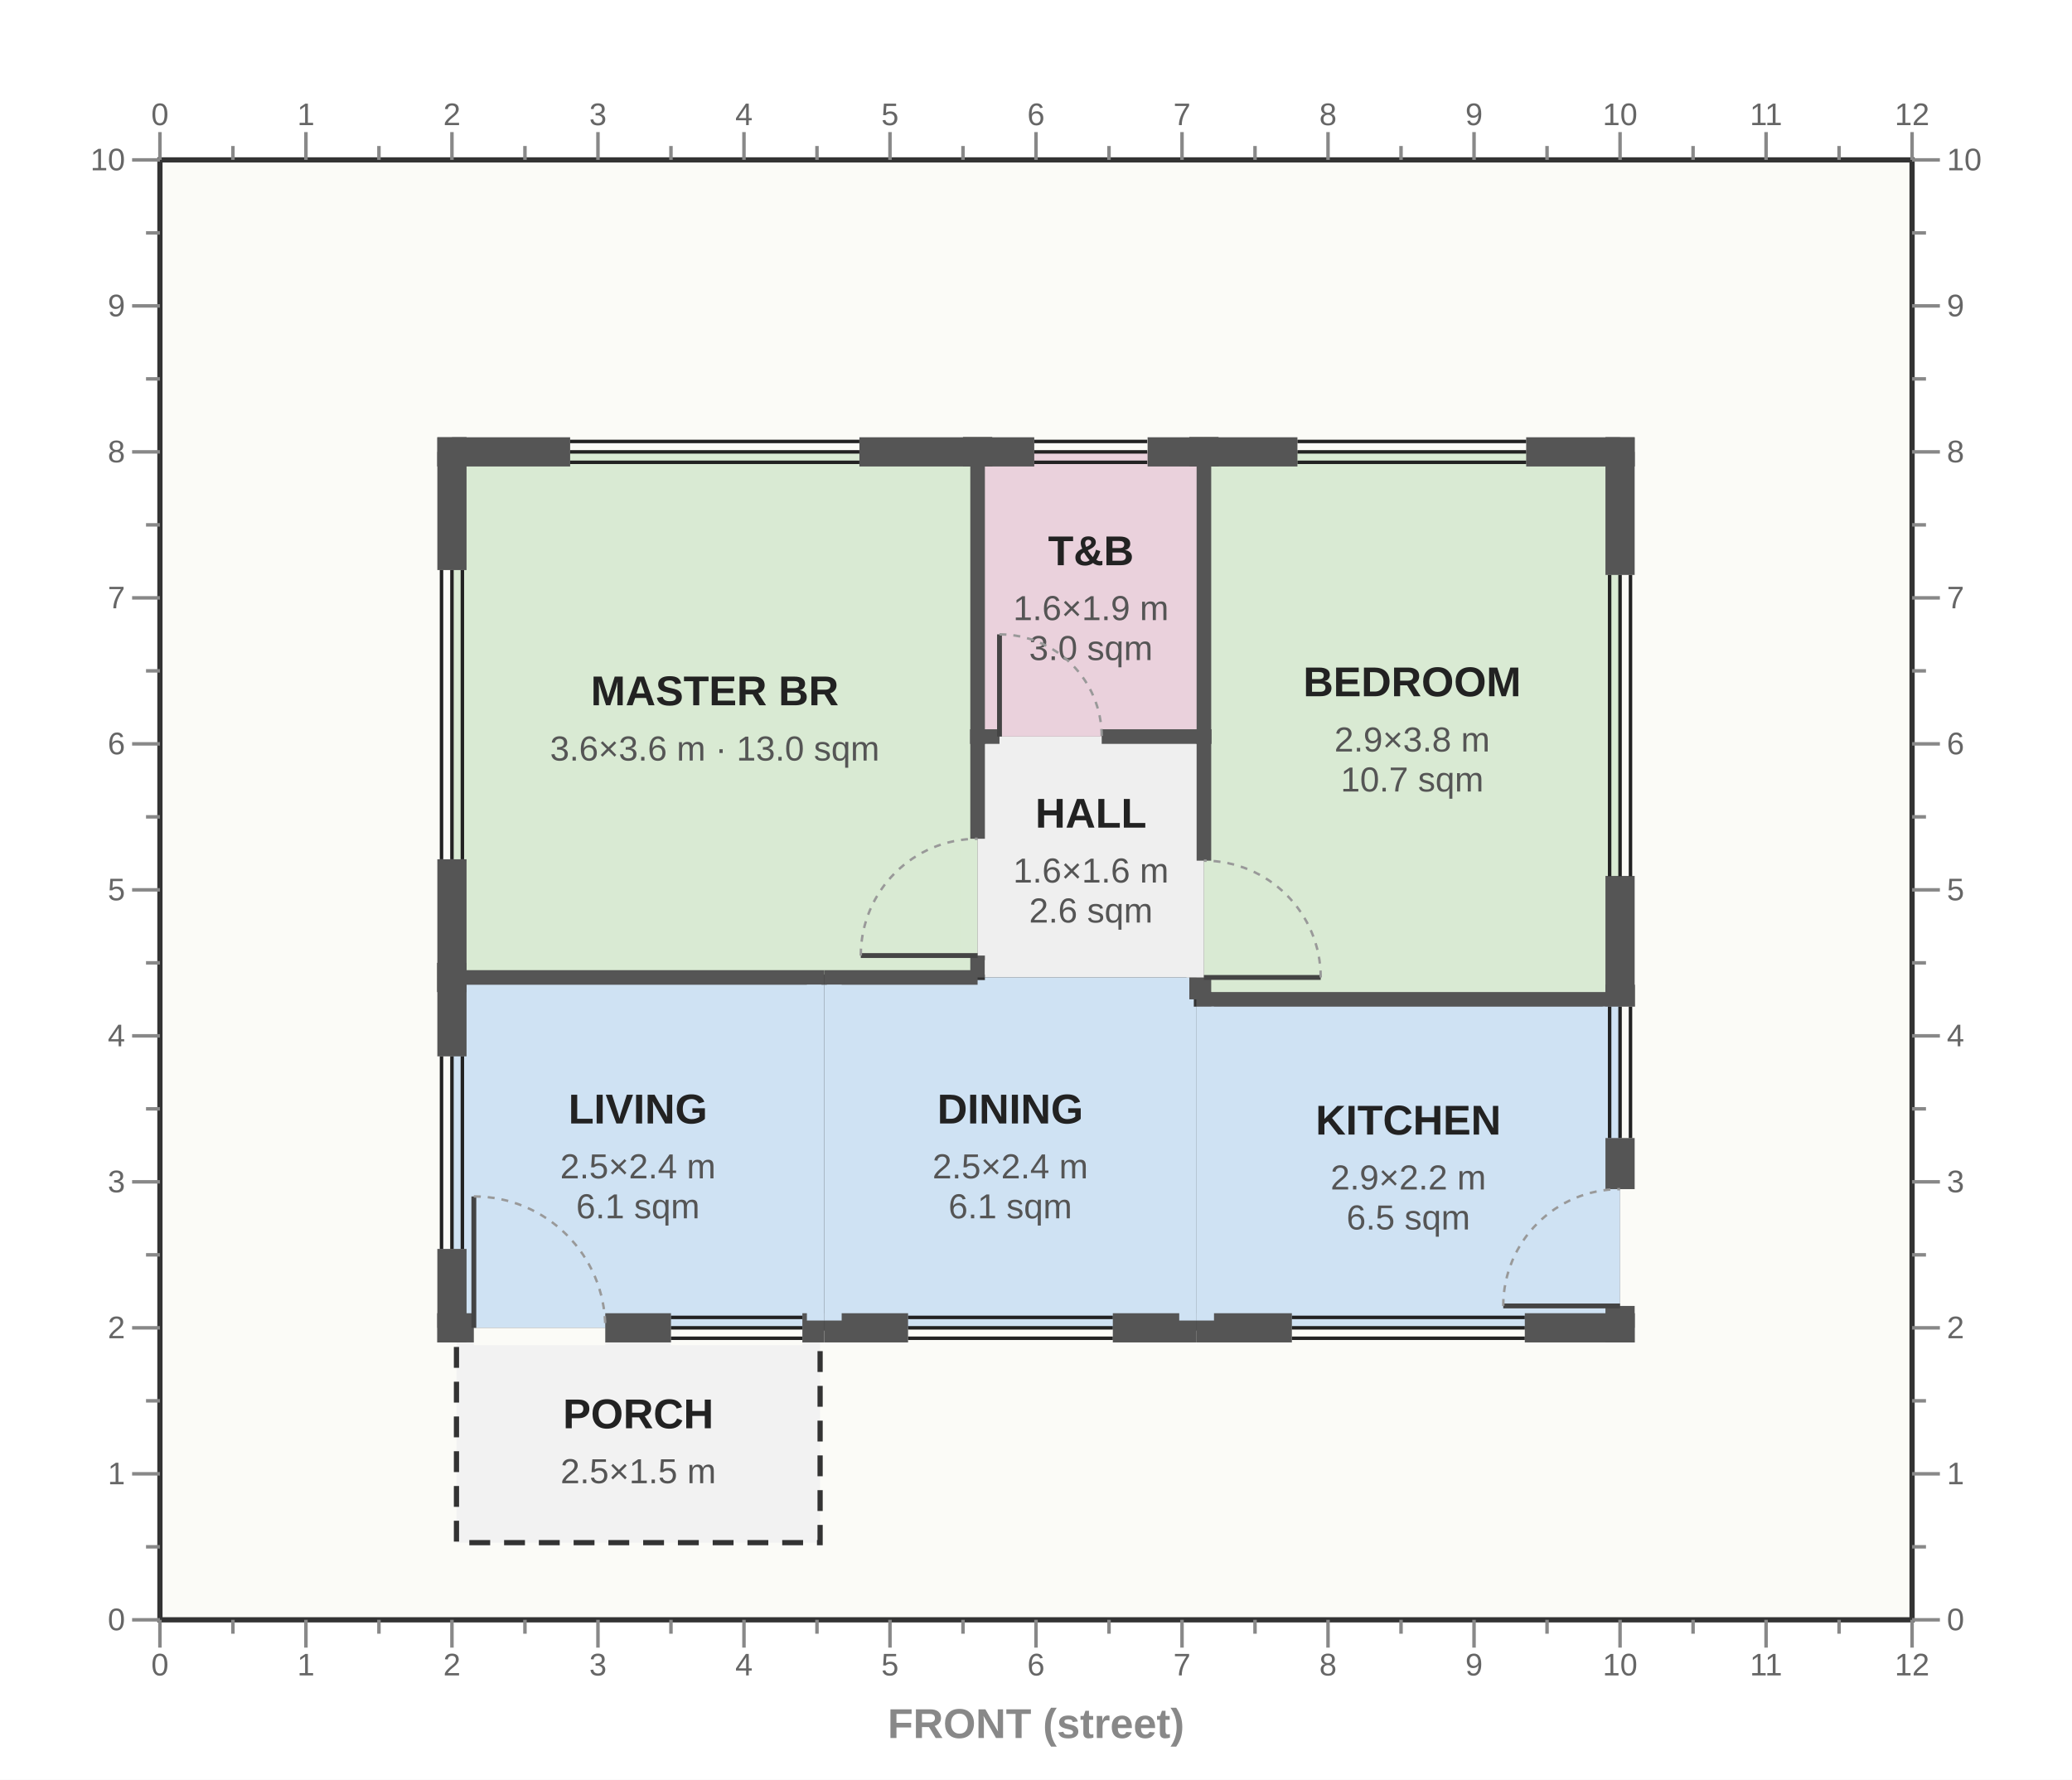
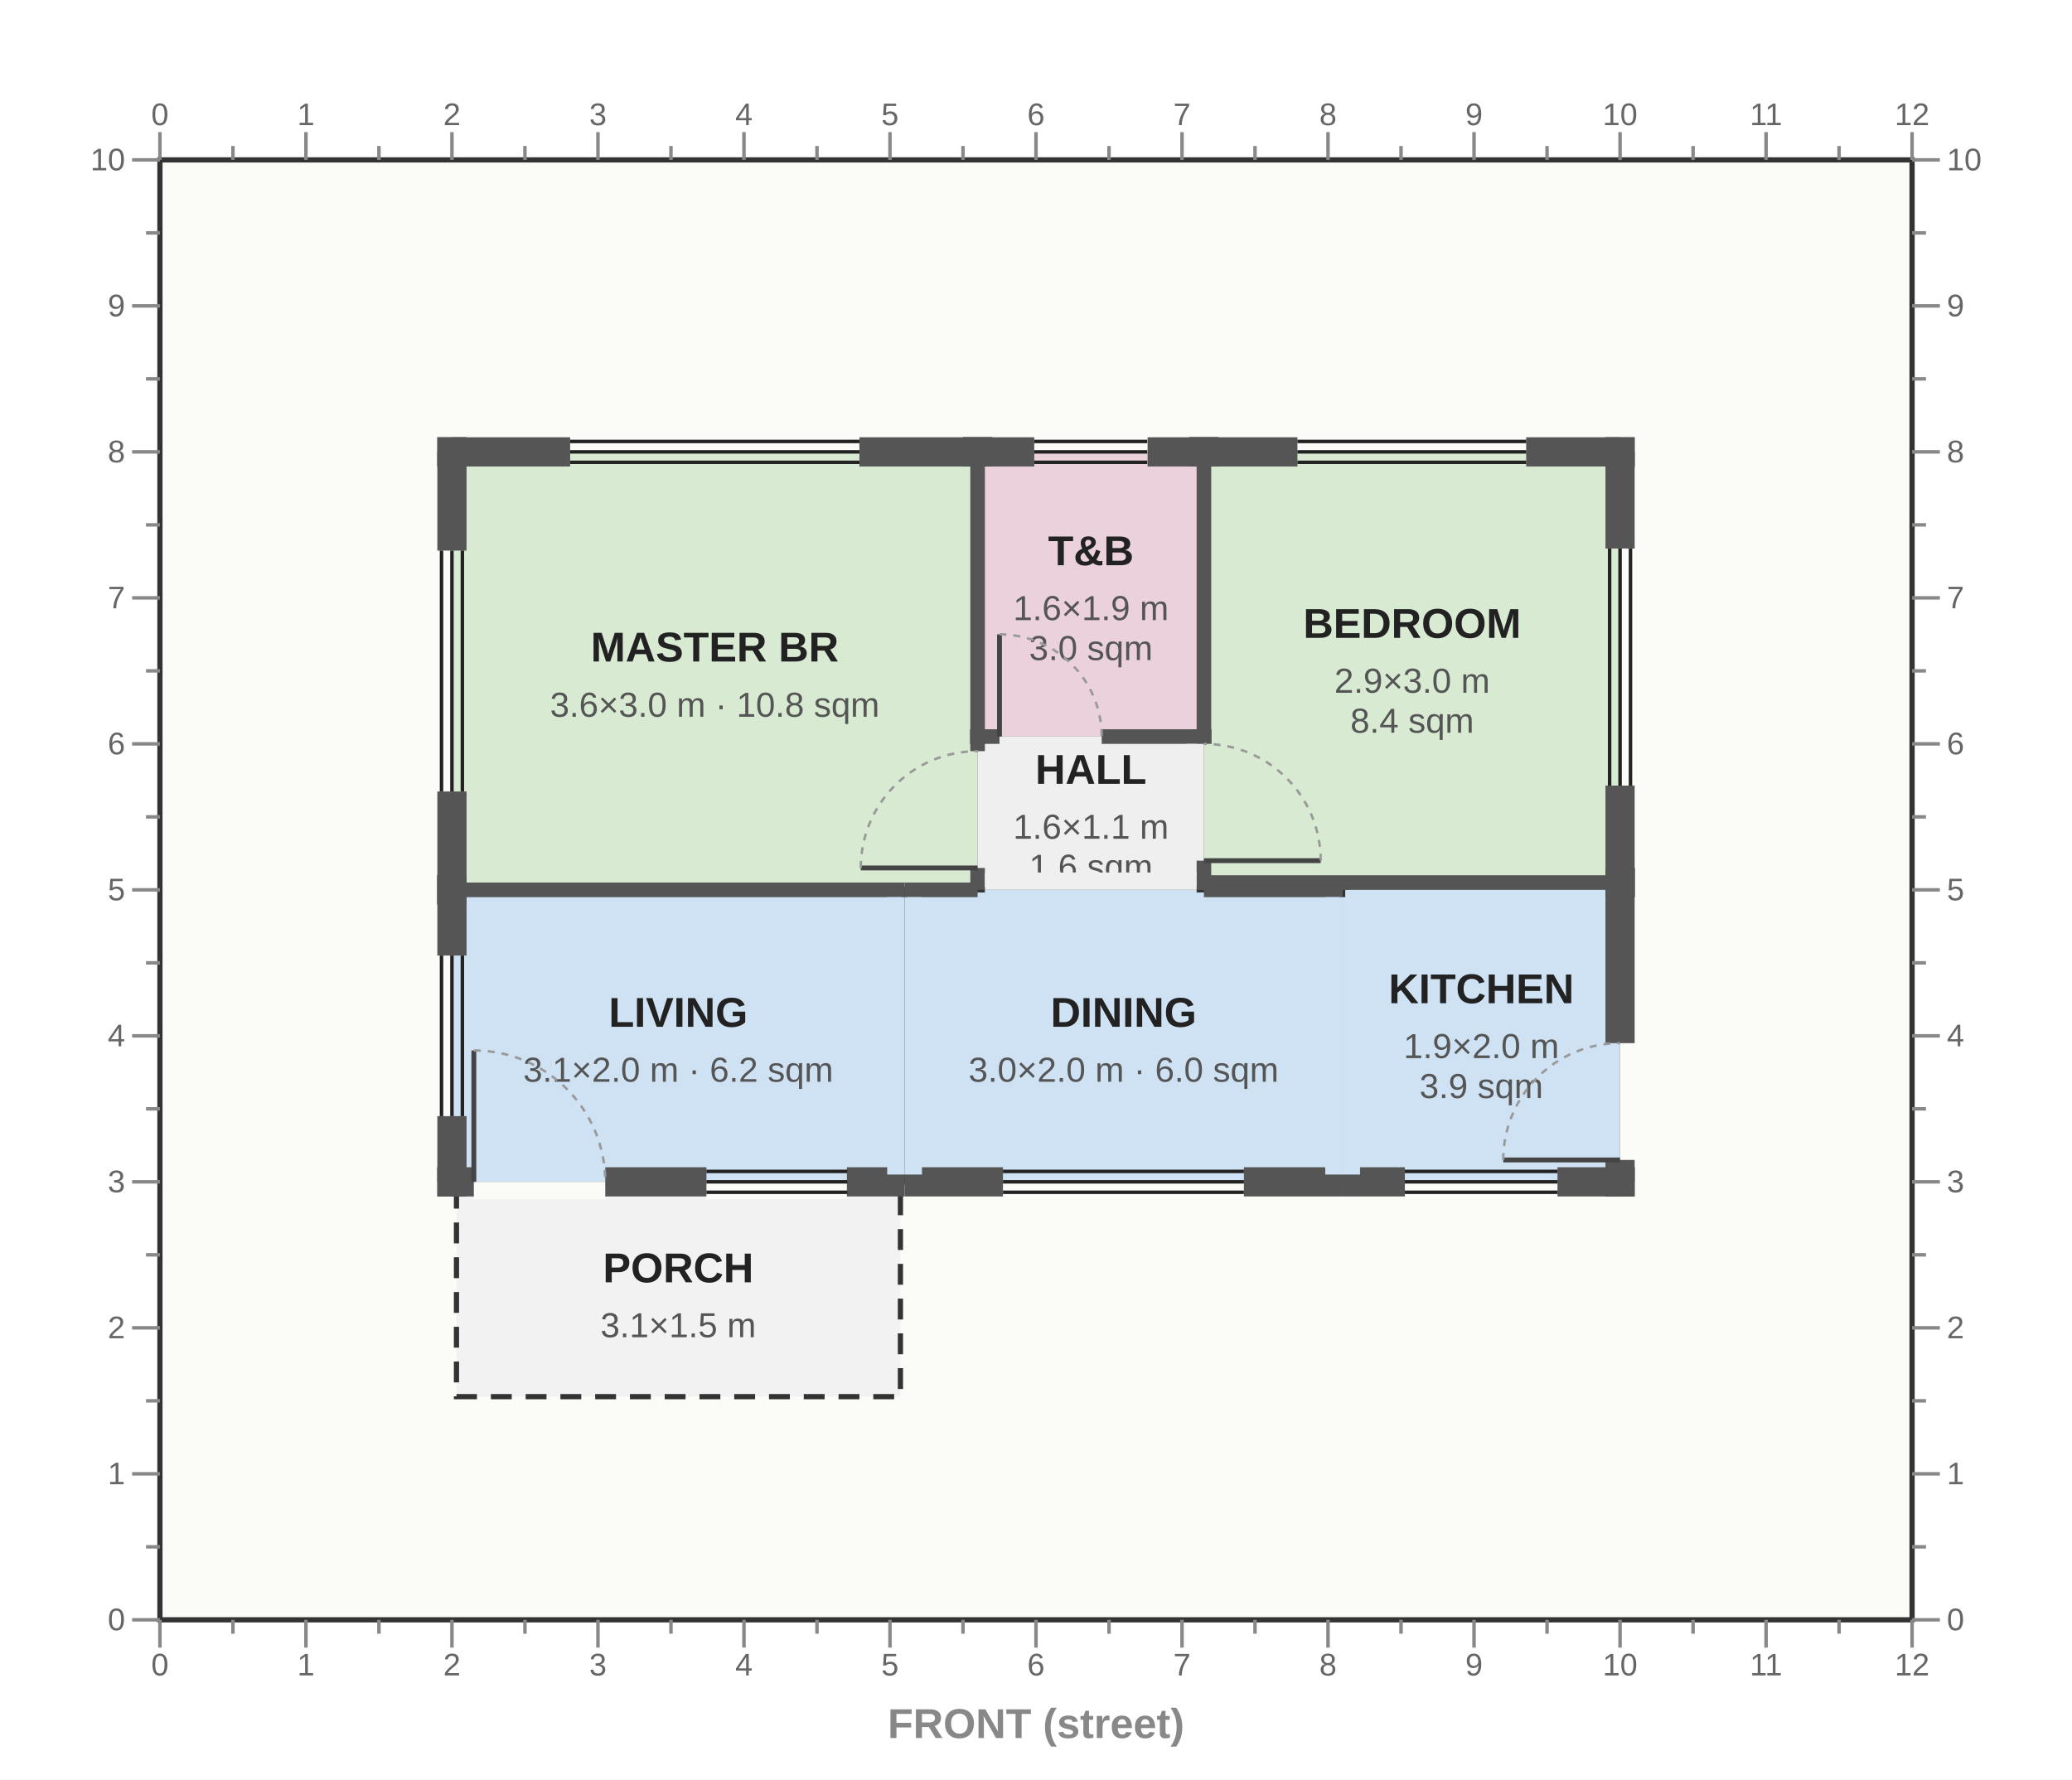
<svg xmlns="http://www.w3.org/2000/svg" width="596" height="512" viewBox="0 0 596 512">
  <rect x="0" y="0" width="596" height="512" fill="white" />
  <rect x="46.0" y="46.0" width="504.0" height="420.0" fill="#fbfbf7" stroke="#333" stroke-width="1.5" />
  <line x1="46.0" y1="46.0" x2="46.0" y2="38.0" stroke="#888" stroke-width="1" />
  <line x1="46.0" y1="466.0" x2="46.0" y2="474.0" stroke="#888" stroke-width="1" />
  <text x="46.0" y="36.0" text-anchor="middle" font-family="Arial" font-size="9" fill="#666">0</text>
  <text x="46.0" y="482.0" text-anchor="middle" font-family="Arial" font-size="9" fill="#666">0</text>
  <line x1="67.0" y1="46.0" x2="67.0" y2="42.0" stroke="#888" stroke-width="1" />
  <line x1="67.0" y1="466.0" x2="67.0" y2="470.0" stroke="#888" stroke-width="1" />
  <line x1="88.0" y1="46.0" x2="88.0" y2="38.0" stroke="#888" stroke-width="1" />
  <line x1="88.0" y1="466.0" x2="88.0" y2="474.0" stroke="#888" stroke-width="1" />
  <text x="88.0" y="36.0" text-anchor="middle" font-family="Arial" font-size="9" fill="#666">1</text>
  <text x="88.0" y="482.0" text-anchor="middle" font-family="Arial" font-size="9" fill="#666">1</text>
  <line x1="109.0" y1="46.0" x2="109.0" y2="42.0" stroke="#888" stroke-width="1" />
  <line x1="109.0" y1="466.0" x2="109.0" y2="470.0" stroke="#888" stroke-width="1" />
  <line x1="130.0" y1="46.0" x2="130.0" y2="38.0" stroke="#888" stroke-width="1" />
  <line x1="130.0" y1="466.0" x2="130.0" y2="474.0" stroke="#888" stroke-width="1" />
  <text x="130.0" y="36.0" text-anchor="middle" font-family="Arial" font-size="9" fill="#666">2</text>
  <text x="130.0" y="482.0" text-anchor="middle" font-family="Arial" font-size="9" fill="#666">2</text>
  <line x1="151.0" y1="46.0" x2="151.0" y2="42.0" stroke="#888" stroke-width="1" />
  <line x1="151.0" y1="466.0" x2="151.0" y2="470.0" stroke="#888" stroke-width="1" />
  <line x1="172.0" y1="46.0" x2="172.0" y2="38.0" stroke="#888" stroke-width="1" />
  <line x1="172.0" y1="466.0" x2="172.0" y2="474.0" stroke="#888" stroke-width="1" />
  <text x="172.0" y="36.0" text-anchor="middle" font-family="Arial" font-size="9" fill="#666">3</text>
  <text x="172.0" y="482.0" text-anchor="middle" font-family="Arial" font-size="9" fill="#666">3</text>
  <line x1="193.0" y1="46.0" x2="193.0" y2="42.0" stroke="#888" stroke-width="1" />
  <line x1="193.0" y1="466.0" x2="193.0" y2="470.0" stroke="#888" stroke-width="1" />
  <line x1="214.0" y1="46.0" x2="214.0" y2="38.0" stroke="#888" stroke-width="1" />
  <line x1="214.0" y1="466.0" x2="214.0" y2="474.0" stroke="#888" stroke-width="1" />
  <text x="214.0" y="36.0" text-anchor="middle" font-family="Arial" font-size="9" fill="#666">4</text>
  <text x="214.0" y="482.0" text-anchor="middle" font-family="Arial" font-size="9" fill="#666">4</text>
  <line x1="235.0" y1="46.0" x2="235.0" y2="42.0" stroke="#888" stroke-width="1" />
  <line x1="235.0" y1="466.0" x2="235.0" y2="470.0" stroke="#888" stroke-width="1" />
  <line x1="256.0" y1="46.0" x2="256.0" y2="38.0" stroke="#888" stroke-width="1" />
  <line x1="256.0" y1="466.0" x2="256.0" y2="474.0" stroke="#888" stroke-width="1" />
  <text x="256.0" y="36.0" text-anchor="middle" font-family="Arial" font-size="9" fill="#666">5</text>
  <text x="256.0" y="482.0" text-anchor="middle" font-family="Arial" font-size="9" fill="#666">5</text>
  <line x1="277.0" y1="46.0" x2="277.0" y2="42.0" stroke="#888" stroke-width="1" />
  <line x1="277.0" y1="466.0" x2="277.0" y2="470.0" stroke="#888" stroke-width="1" />
  <line x1="298.0" y1="46.0" x2="298.0" y2="38.0" stroke="#888" stroke-width="1" />
  <line x1="298.0" y1="466.0" x2="298.0" y2="474.0" stroke="#888" stroke-width="1" />
  <text x="298.0" y="36.0" text-anchor="middle" font-family="Arial" font-size="9" fill="#666">6</text>
  <text x="298.0" y="482.0" text-anchor="middle" font-family="Arial" font-size="9" fill="#666">6</text>
  <line x1="319.0" y1="46.0" x2="319.0" y2="42.0" stroke="#888" stroke-width="1" />
  <line x1="319.0" y1="466.0" x2="319.0" y2="470.0" stroke="#888" stroke-width="1" />
  <line x1="340.0" y1="46.0" x2="340.0" y2="38.0" stroke="#888" stroke-width="1" />
  <line x1="340.0" y1="466.0" x2="340.0" y2="474.0" stroke="#888" stroke-width="1" />
  <text x="340.0" y="36.0" text-anchor="middle" font-family="Arial" font-size="9" fill="#666">7</text>
  <text x="340.0" y="482.0" text-anchor="middle" font-family="Arial" font-size="9" fill="#666">7</text>
  <line x1="361.0" y1="46.0" x2="361.0" y2="42.0" stroke="#888" stroke-width="1" />
  <line x1="361.0" y1="466.0" x2="361.0" y2="470.0" stroke="#888" stroke-width="1" />
  <line x1="382.0" y1="46.0" x2="382.0" y2="38.0" stroke="#888" stroke-width="1" />
  <line x1="382.0" y1="466.0" x2="382.0" y2="474.0" stroke="#888" stroke-width="1" />
  <text x="382.0" y="36.0" text-anchor="middle" font-family="Arial" font-size="9" fill="#666">8</text>
  <text x="382.0" y="482.0" text-anchor="middle" font-family="Arial" font-size="9" fill="#666">8</text>
  <line x1="403.0" y1="46.0" x2="403.0" y2="42.0" stroke="#888" stroke-width="1" />
  <line x1="403.0" y1="466.0" x2="403.0" y2="470.0" stroke="#888" stroke-width="1" />
  <line x1="424.0" y1="46.0" x2="424.0" y2="38.0" stroke="#888" stroke-width="1" />
  <line x1="424.0" y1="466.0" x2="424.0" y2="474.0" stroke="#888" stroke-width="1" />
  <text x="424.0" y="36.0" text-anchor="middle" font-family="Arial" font-size="9" fill="#666">9</text>
  <text x="424.0" y="482.0" text-anchor="middle" font-family="Arial" font-size="9" fill="#666">9</text>
  <line x1="445.0" y1="46.0" x2="445.0" y2="42.0" stroke="#888" stroke-width="1" />
  <line x1="445.0" y1="466.0" x2="445.0" y2="470.0" stroke="#888" stroke-width="1" />
  <line x1="466.0" y1="46.0" x2="466.0" y2="38.0" stroke="#888" stroke-width="1" />
  <line x1="466.0" y1="466.0" x2="466.0" y2="474.0" stroke="#888" stroke-width="1" />
  <text x="466.0" y="36.0" text-anchor="middle" font-family="Arial" font-size="9" fill="#666">10</text>
  <text x="466.0" y="482.0" text-anchor="middle" font-family="Arial" font-size="9" fill="#666">10</text>
  <line x1="487.0" y1="46.0" x2="487.0" y2="42.0" stroke="#888" stroke-width="1" />
  <line x1="487.0" y1="466.0" x2="487.0" y2="470.0" stroke="#888" stroke-width="1" />
  <line x1="508.0" y1="46.0" x2="508.0" y2="38.0" stroke="#888" stroke-width="1" />
  <line x1="508.0" y1="466.0" x2="508.0" y2="474.0" stroke="#888" stroke-width="1" />
  <text x="508.0" y="36.0" text-anchor="middle" font-family="Arial" font-size="9" fill="#666">11</text>
  <text x="508.0" y="482.0" text-anchor="middle" font-family="Arial" font-size="9" fill="#666">11</text>
  <line x1="529.0" y1="46.0" x2="529.0" y2="42.0" stroke="#888" stroke-width="1" />
  <line x1="529.0" y1="466.0" x2="529.0" y2="470.0" stroke="#888" stroke-width="1" />
  <line x1="550.0" y1="46.0" x2="550.0" y2="38.0" stroke="#888" stroke-width="1" />
  <line x1="550.0" y1="466.0" x2="550.0" y2="474.0" stroke="#888" stroke-width="1" />
  <text x="550.0" y="36.0" text-anchor="middle" font-family="Arial" font-size="9" fill="#666">12</text>
  <text x="550.0" y="482.0" text-anchor="middle" font-family="Arial" font-size="9" fill="#666">12</text>
  <line x1="46.0" y1="466.0" x2="38.0" y2="466.0" stroke="#888" stroke-width="1" />
  <line x1="550.0" y1="466.0" x2="558.0" y2="466.0" stroke="#888" stroke-width="1" />
  <text x="36.0" y="469.0" text-anchor="end" font-family="Arial" font-size="9" fill="#666">0</text>
  <text x="560.0" y="469.0" text-anchor="start" font-family="Arial" font-size="9" fill="#666">0</text>
  <line x1="46.0" y1="445.0" x2="42.0" y2="445.0" stroke="#888" stroke-width="1" />
  <line x1="550.0" y1="445.0" x2="554.0" y2="445.0" stroke="#888" stroke-width="1" />
  <line x1="46.0" y1="424.0" x2="38.0" y2="424.0" stroke="#888" stroke-width="1" />
  <line x1="550.0" y1="424.0" x2="558.0" y2="424.0" stroke="#888" stroke-width="1" />
  <text x="36.0" y="427.0" text-anchor="end" font-family="Arial" font-size="9" fill="#666">1</text>
  <text x="560.0" y="427.0" text-anchor="start" font-family="Arial" font-size="9" fill="#666">1</text>
  <line x1="46.0" y1="403.0" x2="42.0" y2="403.0" stroke="#888" stroke-width="1" />
  <line x1="550.0" y1="403.0" x2="554.0" y2="403.0" stroke="#888" stroke-width="1" />
  <line x1="46.0" y1="382.0" x2="38.0" y2="382.0" stroke="#888" stroke-width="1" />
  <line x1="550.0" y1="382.0" x2="558.0" y2="382.0" stroke="#888" stroke-width="1" />
  <text x="36.0" y="385.0" text-anchor="end" font-family="Arial" font-size="9" fill="#666">2</text>
  <text x="560.0" y="385.0" text-anchor="start" font-family="Arial" font-size="9" fill="#666">2</text>
  <line x1="46.0" y1="361.0" x2="42.0" y2="361.0" stroke="#888" stroke-width="1" />
  <line x1="550.0" y1="361.0" x2="554.0" y2="361.0" stroke="#888" stroke-width="1" />
  <line x1="46.0" y1="340.0" x2="38.0" y2="340.0" stroke="#888" stroke-width="1" />
  <line x1="550.0" y1="340.0" x2="558.0" y2="340.0" stroke="#888" stroke-width="1" />
  <text x="36.0" y="343.0" text-anchor="end" font-family="Arial" font-size="9" fill="#666">3</text>
  <text x="560.0" y="343.0" text-anchor="start" font-family="Arial" font-size="9" fill="#666">3</text>
  <line x1="46.0" y1="319.0" x2="42.0" y2="319.0" stroke="#888" stroke-width="1" />
  <line x1="550.0" y1="319.0" x2="554.0" y2="319.0" stroke="#888" stroke-width="1" />
  <line x1="46.0" y1="298.0" x2="38.0" y2="298.0" stroke="#888" stroke-width="1" />
  <line x1="550.0" y1="298.0" x2="558.0" y2="298.0" stroke="#888" stroke-width="1" />
  <text x="36.0" y="301.0" text-anchor="end" font-family="Arial" font-size="9" fill="#666">4</text>
  <text x="560.0" y="301.0" text-anchor="start" font-family="Arial" font-size="9" fill="#666">4</text>
  <line x1="46.0" y1="277.0" x2="42.0" y2="277.0" stroke="#888" stroke-width="1" />
  <line x1="550.0" y1="277.0" x2="554.0" y2="277.0" stroke="#888" stroke-width="1" />
  <line x1="46.0" y1="256.0" x2="38.0" y2="256.0" stroke="#888" stroke-width="1" />
  <line x1="550.0" y1="256.0" x2="558.0" y2="256.0" stroke="#888" stroke-width="1" />
  <text x="36.0" y="259.0" text-anchor="end" font-family="Arial" font-size="9" fill="#666">5</text>
  <text x="560.0" y="259.0" text-anchor="start" font-family="Arial" font-size="9" fill="#666">5</text>
  <line x1="46.0" y1="235.0" x2="42.0" y2="235.0" stroke="#888" stroke-width="1" />
  <line x1="550.0" y1="235.0" x2="554.0" y2="235.0" stroke="#888" stroke-width="1" />
  <line x1="46.0" y1="214.0" x2="38.0" y2="214.0" stroke="#888" stroke-width="1" />
  <line x1="550.0" y1="214.0" x2="558.0" y2="214.0" stroke="#888" stroke-width="1" />
  <text x="36.0" y="217.0" text-anchor="end" font-family="Arial" font-size="9" fill="#666">6</text>
  <text x="560.0" y="217.0" text-anchor="start" font-family="Arial" font-size="9" fill="#666">6</text>
  <line x1="46.0" y1="193.0" x2="42.0" y2="193.0" stroke="#888" stroke-width="1" />
  <line x1="550.0" y1="193.0" x2="554.0" y2="193.0" stroke="#888" stroke-width="1" />
  <line x1="46.0" y1="172.0" x2="38.0" y2="172.0" stroke="#888" stroke-width="1" />
  <line x1="550.0" y1="172.0" x2="558.0" y2="172.0" stroke="#888" stroke-width="1" />
  <text x="36.0" y="175.0" text-anchor="end" font-family="Arial" font-size="9" fill="#666">7</text>
  <text x="560.0" y="175.0" text-anchor="start" font-family="Arial" font-size="9" fill="#666">7</text>
  <line x1="46.0" y1="151.0" x2="42.0" y2="151.0" stroke="#888" stroke-width="1" />
  <line x1="550.0" y1="151.0" x2="554.0" y2="151.0" stroke="#888" stroke-width="1" />
  <line x1="46.0" y1="130.0" x2="38.0" y2="130.0" stroke="#888" stroke-width="1" />
  <line x1="550.0" y1="130.0" x2="558.0" y2="130.0" stroke="#888" stroke-width="1" />
  <text x="36.0" y="133.0" text-anchor="end" font-family="Arial" font-size="9" fill="#666">8</text>
  <text x="560.0" y="133.0" text-anchor="start" font-family="Arial" font-size="9" fill="#666">8</text>
  <line x1="46.0" y1="109.0" x2="42.0" y2="109.0" stroke="#888" stroke-width="1" />
  <line x1="550.0" y1="109.0" x2="554.0" y2="109.0" stroke="#888" stroke-width="1" />
  <line x1="46.0" y1="88.0" x2="38.0" y2="88.0" stroke="#888" stroke-width="1" />
  <line x1="550.0" y1="88.0" x2="558.0" y2="88.0" stroke="#888" stroke-width="1" />
  <text x="36.0" y="91.0" text-anchor="end" font-family="Arial" font-size="9" fill="#666">9</text>
  <text x="560.0" y="91.0" text-anchor="start" font-family="Arial" font-size="9" fill="#666">9</text>
  <line x1="46.0" y1="67.0" x2="42.0" y2="67.0" stroke="#888" stroke-width="1" />
  <line x1="550.0" y1="67.0" x2="554.0" y2="67.0" stroke="#888" stroke-width="1" />
  <line x1="46.0" y1="46.0" x2="38.0" y2="46.0" stroke="#888" stroke-width="1" />
  <line x1="550.0" y1="46.0" x2="558.0" y2="46.0" stroke="#888" stroke-width="1" />
  <text x="36.0" y="49.0" text-anchor="end" font-family="Arial" font-size="9" fill="#666">10</text>
  <text x="560.0" y="49.0" text-anchor="start" font-family="Arial" font-size="9" fill="#666">10</text>
-   <rect x="130.0" y="130.0" width="336.0" height="252.0" fill="none" stroke="#9aa" stroke-width="1" stroke-dasharray="3 3" />
-   <rect x="131.3" y="383.3" width="104.6" height="60.5" fill="#f2f2f2" stroke="#333" stroke-width="1.5" stroke-dasharray="6 4" />
-   <text x="183.6" y="410.9" text-anchor="middle" font-family="Arial" font-size="12" font-weight="bold" fill="#222">PORCH</text>
-   <text x="183.6" y="426.7" text-anchor="middle" font-family="Arial" font-size="10" fill="#555">2.5×1.5 m</text>
-   <rect x="130.0" y="130.0" width="151.2" height="151.2" fill="#d9ead3" stroke="#333" stroke-width="1.5" />
-   <text x="205.6" y="202.9" text-anchor="middle" font-family="Arial" font-size="12" font-weight="bold" fill="#222">MASTER BR</text>
-   <text x="205.6" y="218.8" text-anchor="middle" font-family="Arial" font-size="10" fill="#555">3.6×3.6 m · 13.0 sqm</text>
-   <rect x="346.3" y="130.0" width="119.7" height="157.5" fill="#d9ead3" stroke="#333" stroke-width="1.5" />
-   <text x="406.2" y="200.3" text-anchor="middle" font-family="Arial" font-size="12" font-weight="bold" fill="#222">BEDROOM</text>
-   <text x="406.2" y="216.2" text-anchor="middle" font-family="Arial" font-size="10" fill="#555">2.9×3.8 m</text>
-   <text x="406.2" y="227.7" text-anchor="middle" font-family="Arial" font-size="10" fill="#555">10.7 sqm</text>
+   <rect x="130.0" y="130.0" width="336.0" height="210.0" fill="none" stroke="#9aa" stroke-width="1" stroke-dasharray="3 3" />
+   <rect x="131.3" y="341.3" width="127.7" height="60.5" fill="#f2f2f2" stroke="#333" stroke-width="1.5" stroke-dasharray="6 4" />
+   <text x="195.1" y="368.9" text-anchor="middle" font-family="Arial" font-size="12" font-weight="bold" fill="#222">PORCH</text>
+   <text x="195.1" y="384.7" text-anchor="middle" font-family="Arial" font-size="10" fill="#555">3.1×1.5 m</text>
+   <rect x="130.0" y="130.0" width="151.2" height="126.0" fill="#d9ead3" stroke="#333" stroke-width="1.5" />
+   <text x="205.6" y="190.3" text-anchor="middle" font-family="Arial" font-size="12" font-weight="bold" fill="#222">MASTER BR</text>
+   <text x="205.6" y="206.2" text-anchor="middle" font-family="Arial" font-size="10" fill="#555">3.6×3.0 m · 10.8 sqm</text>
+   <rect x="346.3" y="130.0" width="119.7" height="123.9" fill="#d9ead3" stroke="#333" stroke-width="1.5" />
+   <text x="406.2" y="183.5" text-anchor="middle" font-family="Arial" font-size="12" font-weight="bold" fill="#222">BEDROOM</text>
+   <text x="406.2" y="199.3" text-anchor="middle" font-family="Arial" font-size="10" fill="#555">2.9×3.0 m</text>
+   <text x="406.2" y="210.8" text-anchor="middle" font-family="Arial" font-size="10" fill="#555">8.4 sqm</text>
  <rect x="281.2" y="130.0" width="65.1" height="81.9" fill="#ead1dc" stroke="#333" stroke-width="1.5" />
  <text x="313.8" y="162.6" text-anchor="middle" font-family="Arial" font-size="12" font-weight="bold" fill="#222">T&amp;B</text>
  <text x="313.8" y="178.4" text-anchor="middle" font-family="Arial" font-size="10" fill="#555">1.6×1.9 m</text>
  <text x="313.8" y="189.9" text-anchor="middle" font-family="Arial" font-size="10" fill="#555">3.0 sqm</text>
-   <rect x="281.2" y="211.9" width="65.1" height="69.3" fill="#efefef" stroke="#333" stroke-width="1.5" />
-   <text x="313.8" y="238.1" text-anchor="middle" font-family="Arial" font-size="12" font-weight="bold" fill="#222">HALL</text>
-   <text x="313.8" y="253.9" text-anchor="middle" font-family="Arial" font-size="10" fill="#555">1.6×1.6 m</text>
-   <text x="313.8" y="265.4" text-anchor="middle" font-family="Arial" font-size="10" fill="#555">2.6 sqm</text>
-   <rect x="130.0" y="281.2" width="107.1" height="100.8" fill="#cfe2f3" stroke="#333" stroke-width="1.5" />
-   <text x="183.5" y="323.2" text-anchor="middle" font-family="Arial" font-size="12" font-weight="bold" fill="#222">LIVING</text>
-   <text x="183.5" y="339.0" text-anchor="middle" font-family="Arial" font-size="10" fill="#555">2.5×2.4 m</text>
-   <text x="183.5" y="350.5" text-anchor="middle" font-family="Arial" font-size="10" fill="#555">6.1 sqm</text>
-   <rect x="237.1" y="281.2" width="107.1" height="100.8" fill="#cfe2f3" stroke="#333" stroke-width="1.5" />
-   <text x="290.6" y="323.2" text-anchor="middle" font-family="Arial" font-size="12" font-weight="bold" fill="#222">DINING</text>
-   <text x="290.6" y="339.0" text-anchor="middle" font-family="Arial" font-size="10" fill="#555">2.5×2.4 m</text>
-   <text x="290.6" y="350.5" text-anchor="middle" font-family="Arial" font-size="10" fill="#555">6.1 sqm</text>
-   <rect x="344.2" y="287.5" width="121.8" height="94.5" fill="#cfe2f3" stroke="#333" stroke-width="1.5" />
-   <text x="405.1" y="326.4" text-anchor="middle" font-family="Arial" font-size="12" font-weight="bold" fill="#222">KITCHEN</text>
-   <text x="405.1" y="342.2" text-anchor="middle" font-family="Arial" font-size="10" fill="#555">2.9×2.2 m</text>
-   <text x="405.1" y="353.7" text-anchor="middle" font-family="Arial" font-size="10" fill="#555">6.5 sqm</text>
+   <rect x="281.2" y="211.9" width="65.1" height="44.1" fill="#efefef" stroke="#333" stroke-width="1.5" />
+   <text x="313.8" y="225.5" text-anchor="middle" font-family="Arial" font-size="12" font-weight="bold" fill="#222">HALL</text>
+   <text x="313.8" y="241.3" text-anchor="middle" font-family="Arial" font-size="10" fill="#555">1.6×1.1 m</text>
+   <text x="313.8" y="252.8" text-anchor="middle" font-family="Arial" font-size="10" fill="#555">1.6 sqm</text>
+   <rect x="130.0" y="256.0" width="130.2" height="84.0" fill="#cfe2f3" stroke="#333" stroke-width="1.5" />
+   <text x="195.1" y="295.4" text-anchor="middle" font-family="Arial" font-size="12" font-weight="bold" fill="#222">LIVING</text>
+   <text x="195.1" y="311.2" text-anchor="middle" font-family="Arial" font-size="10" fill="#555">3.1×2.0 m · 6.2 sqm</text>
+   <rect x="260.2" y="256.0" width="126.0" height="84.0" fill="#cfe2f3" stroke="#333" stroke-width="1.5" />
+   <text x="323.2" y="295.4" text-anchor="middle" font-family="Arial" font-size="12" font-weight="bold" fill="#222">DINING</text>
+   <text x="323.2" y="311.2" text-anchor="middle" font-family="Arial" font-size="10" fill="#555">3.0×2.0 m · 6.0 sqm</text>
+   <rect x="386.2" y="253.9" width="79.8" height="86.1" fill="#cfe2f3" stroke="#333" stroke-width="1.5" />
+   <text x="426.1" y="288.6" text-anchor="middle" font-family="Arial" font-size="12" font-weight="bold" fill="#222">KITCHEN</text>
+   <text x="426.1" y="304.4" text-anchor="middle" font-family="Arial" font-size="10" fill="#555">1.9×2.0 m</text>
+   <text x="426.1" y="315.9" text-anchor="middle" font-family="Arial" font-size="10" fill="#555">3.9 sqm</text>
  <text x="298.0" y="500.0" text-anchor="middle" font-family="Arial" font-size="12" font-weight="bold" fill="#888">FRONT (street)</text>
  <rect x="279.10" y="130.00" width="4.20" height="81.90" fill="#555" stroke="none" />
-   <rect x="279.10" y="211.90" width="4.20" height="69.30" fill="#555" stroke="none" />
-   <rect x="130.00" y="279.10" width="107.10" height="4.20" fill="#555" stroke="none" />
-   <rect x="237.10" y="279.10" width="44.10" height="4.20" fill="#555" stroke="none" />
+   <rect x="279.10" y="211.90" width="4.20" height="44.10" fill="#555" stroke="none" />
+   <rect x="130.00" y="253.90" width="130.20" height="4.20" fill="#555" stroke="none" />
+   <rect x="260.20" y="253.90" width="21.00" height="4.20" fill="#555" stroke="none" />
  <rect x="344.20" y="130.00" width="4.20" height="81.90" fill="#555" stroke="none" />
-   <rect x="344.20" y="211.90" width="4.20" height="69.30" fill="#555" stroke="none" />
-   <rect x="346.30" y="285.40" width="119.70" height="4.20" fill="#555" stroke="none" />
+   <rect x="344.20" y="211.90" width="4.20" height="42.00" fill="#555" stroke="none" />
+   <rect x="386.20" y="251.80" width="79.80" height="4.20" fill="#555" stroke="none" />
  <rect x="281.20" y="209.80" width="65.10" height="4.20" fill="#555" stroke="none" />
  <rect x="130.00" y="125.80" width="151.20" height="8.40" fill="#555" stroke="none" />
-   <rect x="125.80" y="130.00" width="8.40" height="151.20" fill="#555" stroke="none" />
+   <rect x="125.80" y="130.00" width="8.40" height="126.00" fill="#555" stroke="none" />
  <rect x="346.30" y="125.80" width="119.70" height="8.40" fill="#555" stroke="none" />
-   <rect x="461.80" y="130.00" width="8.40" height="157.50" fill="#555" stroke="none" />
-   <rect x="344.20" y="281.20" width="4.20" height="6.30" fill="#555" stroke="none" />
+   <rect x="346.30" y="251.80" width="39.90" height="4.20" fill="#555" stroke="none" />
+   <rect x="461.80" y="130.00" width="8.40" height="123.90" fill="#555" stroke="none" />
  <rect x="281.20" y="125.80" width="65.10" height="8.40" fill="#555" stroke="none" />
-   <rect x="344.20" y="279.10" width="2.10" height="4.20" fill="#555" stroke="none" />
-   <rect x="130.00" y="377.80" width="107.10" height="8.40" fill="#555" stroke="none" />
-   <rect x="125.80" y="281.20" width="8.40" height="100.80" fill="#555" stroke="none" />
-   <rect x="237.10" y="377.80" width="107.10" height="8.40" fill="#555" stroke="none" />
-   <rect x="342.10" y="281.20" width="4.20" height="6.30" fill="#555" stroke="none" />
-   <rect x="344.20" y="285.40" width="2.10" height="4.20" fill="#555" stroke="none" />
-   <rect x="344.20" y="377.80" width="121.80" height="8.40" fill="#555" stroke="none" />
-   <rect x="461.80" y="287.50" width="8.40" height="94.50" fill="#555" stroke="none" />
+   <rect x="344.20" y="253.90" width="4.20" height="2.10" fill="#555" stroke="none" />
+   <rect x="130.00" y="335.80" width="130.20" height="8.40" fill="#555" stroke="none" />
+   <rect x="125.80" y="256.00" width="8.40" height="84.00" fill="#555" stroke="none" />
+   <rect x="346.30" y="253.90" width="39.90" height="4.20" fill="#555" stroke="none" />
+   <rect x="260.20" y="335.80" width="126.00" height="8.40" fill="#555" stroke="none" />
+   <rect x="386.20" y="335.80" width="79.80" height="8.40" fill="#555" stroke="none" />
+   <rect x="461.80" y="253.90" width="8.40" height="86.10" fill="#555" stroke="none" />
+   <rect x="384.10" y="253.90" width="4.20" height="2.10" fill="#555" stroke="none" />
  <rect x="279.10" y="209.80" width="4.20" height="4.20" fill="#555" stroke="none" />
  <rect x="277.00" y="125.80" width="8.40" height="8.40" fill="#555" stroke="none" />
  <rect x="279.10" y="209.80" width="4.20" height="4.20" fill="#555" stroke="none" />
-   <rect x="125.80" y="277.00" width="8.40" height="8.40" fill="#555" stroke="none" />
+   <rect x="125.80" y="251.80" width="8.40" height="8.40" fill="#555" stroke="none" />
  <rect x="344.20" y="209.80" width="4.20" height="4.20" fill="#555" stroke="none" />
  <rect x="342.10" y="125.80" width="8.40" height="8.40" fill="#555" stroke="none" />
+   <rect x="344.20" y="251.80" width="4.20" height="4.20" fill="#555" stroke="none" />
  <rect x="344.20" y="209.80" width="4.20" height="4.20" fill="#555" stroke="none" />
-   <rect x="344.20" y="285.40" width="4.20" height="4.20" fill="#555" stroke="none" />
-   <rect x="461.80" y="283.30" width="8.40" height="8.40" fill="#555" stroke="none" />
+   <rect x="461.80" y="249.70" width="8.40" height="8.40" fill="#555" stroke="none" />
  <rect x="279.10" y="209.80" width="4.20" height="4.20" fill="#555" stroke="none" />
  <rect x="344.20" y="209.80" width="4.20" height="4.20" fill="#555" stroke="none" />
  <rect x="125.80" y="125.80" width="8.40" height="8.40" fill="#555" stroke="none" />
  <rect x="277.00" y="125.80" width="8.40" height="8.40" fill="#555" stroke="none" />
-   <rect x="125.80" y="277.00" width="8.40" height="8.40" fill="#555" stroke="none" />
+   <rect x="125.80" y="251.80" width="8.40" height="8.40" fill="#555" stroke="none" />
  <rect x="125.80" y="125.80" width="8.40" height="8.40" fill="#555" stroke="none" />
  <rect x="342.10" y="125.80" width="8.40" height="8.40" fill="#555" stroke="none" />
  <rect x="461.80" y="125.80" width="8.40" height="8.40" fill="#555" stroke="none" />
-   <rect x="461.80" y="283.30" width="8.40" height="8.40" fill="#555" stroke="none" />
+   <rect x="344.20" y="251.80" width="4.20" height="4.20" fill="#555" stroke="none" />
+   <rect x="461.80" y="249.70" width="8.40" height="8.40" fill="#555" stroke="none" />
  <rect x="461.80" y="125.80" width="8.40" height="8.40" fill="#555" stroke="none" />
-   <rect x="344.20" y="285.40" width="4.20" height="4.20" fill="#555" stroke="none" />
  <rect x="277.00" y="125.80" width="8.40" height="8.40" fill="#555" stroke="none" />
  <rect x="342.10" y="125.80" width="8.40" height="8.40" fill="#555" stroke="none" />
-   <rect x="125.80" y="377.80" width="8.40" height="8.40" fill="#555" stroke="none" />
-   <rect x="125.80" y="377.80" width="8.40" height="8.40" fill="#555" stroke="none" />
-   <rect x="125.80" y="277.00" width="8.40" height="8.40" fill="#555" stroke="none" />
-   <rect x="461.80" y="377.80" width="8.40" height="8.40" fill="#555" stroke="none" />
-   <rect x="461.80" y="377.80" width="8.40" height="8.40" fill="#555" stroke="none" />
-   <rect x="461.80" y="283.30" width="8.40" height="8.40" fill="#555" stroke="none" />
-   <rect x="283.3" y="276.2" width="58.8" height="5.0" fill="#efefef" stroke="none" />
-   <rect x="283.3" y="281.2" width="58.8" height="5.0" fill="#cfe2f3" stroke="none" />
-   <rect x="232.1" y="283.3" width="5.0" height="96.6" fill="#cfe2f3" stroke="none" />
-   <rect x="237.1" y="283.3" width="5.0" height="96.6" fill="#cfe2f3" stroke="none" />
-   <rect x="339.2" y="289.6" width="5.0" height="90.3" fill="#cfe2f3" stroke="none" />
-   <rect x="344.2" y="289.6" width="5.0" height="90.3" fill="#cfe2f3" stroke="none" />
-   <rect x="276.2" y="241.3" width="5.0" height="33.6" fill="#d9ead3" stroke="none" />
-   <rect x="281.2" y="241.3" width="5.0" height="33.6" fill="#efefef" stroke="none" />
-   <line x1="281.2" y1="274.9" x2="247.6" y2="274.9" stroke="#444" stroke-width="1.4" />
-   <path d="M 247.6 274.9 A 33.6 33.6 0 0 1 281.2 241.3" fill="none" stroke="#999" stroke-width="0.7" stroke-dasharray="2 2" />
-   <rect x="346.3" y="247.6" width="5.0" height="33.6" fill="#d9ead3" stroke="none" />
-   <rect x="341.3" y="247.6" width="5.0" height="33.6" fill="#efefef" stroke="none" />
-   <line x1="346.3" y1="281.2" x2="379.9" y2="281.2" stroke="#444" stroke-width="1.4" />
-   <path d="M 379.9 281.2 A 33.6 33.6 0 0 0 346.3 247.6" fill="none" stroke="#999" stroke-width="0.7" stroke-dasharray="2 2" />
+   <rect x="125.80" y="335.80" width="8.40" height="8.40" fill="#555" stroke="none" />
+   <rect x="125.80" y="335.80" width="8.40" height="8.40" fill="#555" stroke="none" />
+   <rect x="125.80" y="251.80" width="8.40" height="8.40" fill="#555" stroke="none" />
+   <rect x="461.80" y="335.80" width="8.40" height="8.40" fill="#555" stroke="none" />
+   <rect x="461.80" y="335.80" width="8.40" height="8.40" fill="#555" stroke="none" />
+   <rect x="461.80" y="249.70" width="8.40" height="8.40" fill="#555" stroke="none" />
+   <rect x="283.3" y="251.0" width="60.9" height="5.0" fill="#efefef" stroke="none" />
+   <rect x="283.3" y="256.0" width="60.9" height="5.0" fill="#cfe2f3" stroke="none" />
+   <rect x="255.2" y="258.1" width="5.0" height="79.8" fill="#cfe2f3" stroke="none" />
+   <rect x="260.2" y="258.1" width="5.0" height="79.8" fill="#cfe2f3" stroke="none" />
+   <rect x="381.2" y="258.1" width="5.0" height="79.8" fill="#cfe2f3" stroke="none" />
+   <rect x="386.2" y="258.1" width="5.0" height="79.8" fill="#cfe2f3" stroke="none" />
+   <rect x="276.2" y="216.1" width="5.0" height="33.6" fill="#d9ead3" stroke="none" />
+   <rect x="281.2" y="216.1" width="5.0" height="33.6" fill="#efefef" stroke="none" />
+   <line x1="281.2" y1="249.7" x2="247.6" y2="249.7" stroke="#444" stroke-width="1.4" />
+   <path d="M 247.6 249.7 A 33.6 33.6 0 0 1 281.2 216.1" fill="none" stroke="#999" stroke-width="0.7" stroke-dasharray="2 2" />
+   <rect x="346.3" y="214.0" width="5.0" height="33.6" fill="#d9ead3" stroke="none" />
+   <rect x="341.3" y="214.0" width="5.0" height="33.6" fill="#efefef" stroke="none" />
+   <line x1="346.3" y1="247.6" x2="379.9" y2="247.6" stroke="#444" stroke-width="1.4" />
+   <path d="M 379.9 247.6 A 33.6 33.6 0 0 0 346.3 214.0" fill="none" stroke="#999" stroke-width="0.7" stroke-dasharray="2 2" />
  <rect x="287.5" y="206.9" width="29.4" height="5.0" fill="#ead1dc" stroke="none" />
  <rect x="287.5" y="211.9" width="29.4" height="5.0" fill="#efefef" stroke="none" />
  <line x1="287.5" y1="211.9" x2="287.5" y2="182.5" stroke="#444" stroke-width="1.4" />
  <path d="M 287.5 182.5 A 29.4 29.4 0 0 1 316.9 211.9" fill="none" stroke="#999" stroke-width="0.7" stroke-dasharray="2 2" />
-   <rect x="136.3" y="377.0" width="37.8" height="5.0" fill="#cfe2f3" stroke="none" />
-   <rect x="136.3" y="382.0" width="37.8" height="5.0" fill="#fbfbf7" stroke="none" />
-   <line x1="136.3" y1="382.0" x2="136.3" y2="344.2" stroke="#444" stroke-width="1.4" />
-   <path d="M 136.3 344.2 A 37.8 37.8 0 0 1 174.1 382.0" fill="none" stroke="#999" stroke-width="0.7" stroke-dasharray="2 2" />
-   <rect x="461.0" y="342.1" width="5.0" height="33.6" fill="#cfe2f3" stroke="none" />
-   <rect x="466.0" y="342.1" width="5.0" height="33.6" fill="#fbfbf7" stroke="none" />
-   <line x1="466.0" y1="375.7" x2="432.4" y2="375.7" stroke="#444" stroke-width="1.4" />
-   <path d="M 432.4 375.7 A 33.6 33.6 0 0 1 466.0 342.1" fill="none" stroke="#999" stroke-width="0.7" stroke-dasharray="2 2" />
-   <rect x="130.0" y="164.0" width="5.0" height="83.2" fill="#d9ead3" stroke="none" />
-   <rect x="125.0" y="164.0" width="5.0" height="83.2" fill="#fbfbf7" stroke="none" />
-   <line x1="127.0" y1="247.2" x2="127.0" y2="164.0" stroke="#222" stroke-width="1.0" />
-   <line x1="130.0" y1="247.2" x2="130.0" y2="164.0" stroke="#222" stroke-width="1.0" />
-   <line x1="133.0" y1="247.2" x2="133.0" y2="164.0" stroke="#222" stroke-width="1.0" />
+   <rect x="136.3" y="335.0" width="37.8" height="5.0" fill="#cfe2f3" stroke="none" />
+   <rect x="136.3" y="340.0" width="37.8" height="5.0" fill="#fbfbf7" stroke="none" />
+   <line x1="136.3" y1="340.0" x2="136.3" y2="302.2" stroke="#444" stroke-width="1.4" />
+   <path d="M 136.3 302.2 A 37.8 37.8 0 0 1 174.1 340.0" fill="none" stroke="#999" stroke-width="0.7" stroke-dasharray="2 2" />
+   <rect x="461.0" y="300.1" width="5.0" height="33.6" fill="#cfe2f3" stroke="none" />
+   <rect x="466.0" y="300.1" width="5.0" height="33.6" fill="#fbfbf7" stroke="none" />
+   <line x1="466.0" y1="333.7" x2="432.4" y2="333.7" stroke="#444" stroke-width="1.4" />
+   <path d="M 432.4 333.7 A 33.6 33.6 0 0 1 466.0 300.1" fill="none" stroke="#999" stroke-width="0.7" stroke-dasharray="2 2" />
  <rect x="164.0" y="130.0" width="83.2" height="5.0" fill="#d9ead3" stroke="none" />
  <rect x="164.0" y="125.0" width="83.2" height="5.0" fill="#fbfbf7" stroke="none" />
  <line x1="164.0" y1="127.0" x2="247.2" y2="127.0" stroke="#222" stroke-width="1.0" />
  <line x1="164.0" y1="130.0" x2="247.2" y2="130.0" stroke="#222" stroke-width="1.0" />
  <line x1="164.0" y1="133.0" x2="247.2" y2="133.0" stroke="#222" stroke-width="1.0" />
-   <rect x="461.0" y="165.4" width="5.0" height="86.6" fill="#d9ead3" stroke="none" />
-   <rect x="466.0" y="165.4" width="5.0" height="86.6" fill="#fbfbf7" stroke="none" />
-   <line x1="463.0" y1="252.1" x2="463.0" y2="165.4" stroke="#222" stroke-width="1.0" />
-   <line x1="466.0" y1="252.1" x2="466.0" y2="165.4" stroke="#222" stroke-width="1.0" />
-   <line x1="469.0" y1="252.1" x2="469.0" y2="165.4" stroke="#222" stroke-width="1.0" />
+   <rect x="130.0" y="158.4" width="5.0" height="69.3" fill="#d9ead3" stroke="none" />
+   <rect x="125.0" y="158.4" width="5.0" height="69.3" fill="#fbfbf7" stroke="none" />
+   <line x1="127.0" y1="227.7" x2="127.0" y2="158.4" stroke="#222" stroke-width="1.0" />
+   <line x1="130.0" y1="227.7" x2="130.0" y2="158.4" stroke="#222" stroke-width="1.0" />
+   <line x1="133.0" y1="227.7" x2="133.0" y2="158.4" stroke="#222" stroke-width="1.0" />
+   <rect x="461.0" y="157.8" width="5.0" height="68.2" fill="#d9ead3" stroke="none" />
+   <rect x="466.0" y="157.8" width="5.0" height="68.2" fill="#fbfbf7" stroke="none" />
+   <line x1="463.0" y1="226.0" x2="463.0" y2="157.8" stroke="#222" stroke-width="1.0" />
+   <line x1="466.0" y1="226.0" x2="466.0" y2="157.8" stroke="#222" stroke-width="1.0" />
+   <line x1="469.0" y1="226.0" x2="469.0" y2="157.8" stroke="#222" stroke-width="1.0" />
  <rect x="373.2" y="130.0" width="65.8" height="5.0" fill="#d9ead3" stroke="none" />
  <rect x="373.2" y="125.0" width="65.8" height="5.0" fill="#fbfbf7" stroke="none" />
  <line x1="373.2" y1="127.0" x2="439.0" y2="127.0" stroke="#222" stroke-width="1.0" />
  <line x1="373.2" y1="130.0" x2="439.0" y2="130.0" stroke="#222" stroke-width="1.0" />
  <line x1="373.2" y1="133.0" x2="439.0" y2="133.0" stroke="#222" stroke-width="1.0" />
  <rect x="297.5" y="130.0" width="32.6" height="5.0" fill="#ead1dc" stroke="none" />
  <rect x="297.5" y="125.0" width="32.6" height="5.0" fill="#fbfbf7" stroke="none" />
  <line x1="297.5" y1="127.0" x2="330.0" y2="127.0" stroke="#222" stroke-width="1.0" />
  <line x1="297.5" y1="130.0" x2="330.0" y2="130.0" stroke="#222" stroke-width="1.0" />
  <line x1="297.5" y1="133.0" x2="330.0" y2="133.0" stroke="#222" stroke-width="1.0" />
-   <rect x="193.0" y="377.0" width="37.8" height="5.0" fill="#cfe2f3" stroke="none" />
-   <rect x="193.0" y="382.0" width="37.8" height="5.0" fill="#fbfbf7" stroke="none" />
-   <line x1="193.0" y1="379.0" x2="230.8" y2="379.0" stroke="#222" stroke-width="1.0" />
-   <line x1="193.0" y1="382.0" x2="230.8" y2="382.0" stroke="#222" stroke-width="1.0" />
-   <line x1="193.0" y1="385.0" x2="230.8" y2="385.0" stroke="#222" stroke-width="1.0" />
-   <rect x="130.0" y="303.9" width="5.0" height="55.4" fill="#cfe2f3" stroke="none" />
-   <rect x="125.0" y="303.9" width="5.0" height="55.4" fill="#fbfbf7" stroke="none" />
-   <line x1="127.0" y1="359.3" x2="127.0" y2="303.9" stroke="#222" stroke-width="1.0" />
-   <line x1="130.0" y1="359.3" x2="130.0" y2="303.9" stroke="#222" stroke-width="1.0" />
-   <line x1="133.0" y1="359.3" x2="133.0" y2="303.9" stroke="#222" stroke-width="1.0" />
-   <rect x="261.2" y="377.0" width="58.9" height="5.0" fill="#cfe2f3" stroke="none" />
-   <rect x="261.2" y="382.0" width="58.9" height="5.0" fill="#fbfbf7" stroke="none" />
-   <line x1="261.2" y1="379.0" x2="320.1" y2="379.0" stroke="#222" stroke-width="1.0" />
-   <line x1="261.2" y1="382.0" x2="320.1" y2="382.0" stroke="#222" stroke-width="1.0" />
-   <line x1="261.2" y1="385.0" x2="320.1" y2="385.0" stroke="#222" stroke-width="1.0" />
-   <rect x="371.6" y="377.0" width="67.0" height="5.0" fill="#cfe2f3" stroke="none" />
-   <rect x="371.6" y="382.0" width="67.0" height="5.0" fill="#fbfbf7" stroke="none" />
-   <line x1="371.6" y1="379.0" x2="438.6" y2="379.0" stroke="#222" stroke-width="1.0" />
-   <line x1="371.6" y1="382.0" x2="438.6" y2="382.0" stroke="#222" stroke-width="1.0" />
-   <line x1="371.6" y1="385.0" x2="438.6" y2="385.0" stroke="#222" stroke-width="1.0" />
-   <rect x="461.0" y="289.6" width="5.0" height="37.8" fill="#cfe2f3" stroke="none" />
-   <rect x="466.0" y="289.6" width="5.0" height="37.8" fill="#fbfbf7" stroke="none" />
-   <line x1="463.0" y1="327.4" x2="463.0" y2="289.6" stroke="#222" stroke-width="1.0" />
-   <line x1="466.0" y1="327.4" x2="466.0" y2="289.6" stroke="#222" stroke-width="1.0" />
-   <line x1="469.0" y1="327.4" x2="469.0" y2="289.6" stroke="#222" stroke-width="1.0" />
+   <rect x="203.2" y="335.0" width="40.4" height="5.0" fill="#cfe2f3" stroke="none" />
+   <rect x="203.2" y="340.0" width="40.4" height="5.0" fill="#fbfbf7" stroke="none" />
+   <line x1="203.2" y1="337.0" x2="243.7" y2="337.0" stroke="#222" stroke-width="1.0" />
+   <line x1="203.2" y1="340.0" x2="243.7" y2="340.0" stroke="#222" stroke-width="1.0" />
+   <line x1="203.2" y1="343.0" x2="243.7" y2="343.0" stroke="#222" stroke-width="1.0" />
+   <rect x="130.0" y="274.9" width="5.0" height="46.2" fill="#cfe2f3" stroke="none" />
+   <rect x="125.0" y="274.9" width="5.0" height="46.2" fill="#fbfbf7" stroke="none" />
+   <line x1="127.0" y1="321.1" x2="127.0" y2="274.9" stroke="#222" stroke-width="1.0" />
+   <line x1="130.0" y1="321.1" x2="130.0" y2="274.9" stroke="#222" stroke-width="1.0" />
+   <line x1="133.0" y1="321.1" x2="133.0" y2="274.9" stroke="#222" stroke-width="1.0" />
+   <rect x="288.5" y="335.0" width="69.3" height="5.0" fill="#cfe2f3" stroke="none" />
+   <rect x="288.5" y="340.0" width="69.3" height="5.0" fill="#fbfbf7" stroke="none" />
+   <line x1="288.5" y1="337.0" x2="357.8" y2="337.0" stroke="#222" stroke-width="1.0" />
+   <line x1="288.5" y1="340.0" x2="357.8" y2="340.0" stroke="#222" stroke-width="1.0" />
+   <line x1="288.5" y1="343.0" x2="357.8" y2="343.0" stroke="#222" stroke-width="1.0" />
+   <rect x="404.1" y="335.0" width="43.9" height="5.0" fill="#cfe2f3" stroke="none" />
+   <rect x="404.1" y="340.0" width="43.9" height="5.0" fill="#fbfbf7" stroke="none" />
+   <line x1="404.1" y1="337.0" x2="448.0" y2="337.0" stroke="#222" stroke-width="1.0" />
+   <line x1="404.1" y1="340.0" x2="448.0" y2="340.0" stroke="#222" stroke-width="1.0" />
+   <line x1="404.1" y1="343.0" x2="448.0" y2="343.0" stroke="#222" stroke-width="1.0" />
</svg>
